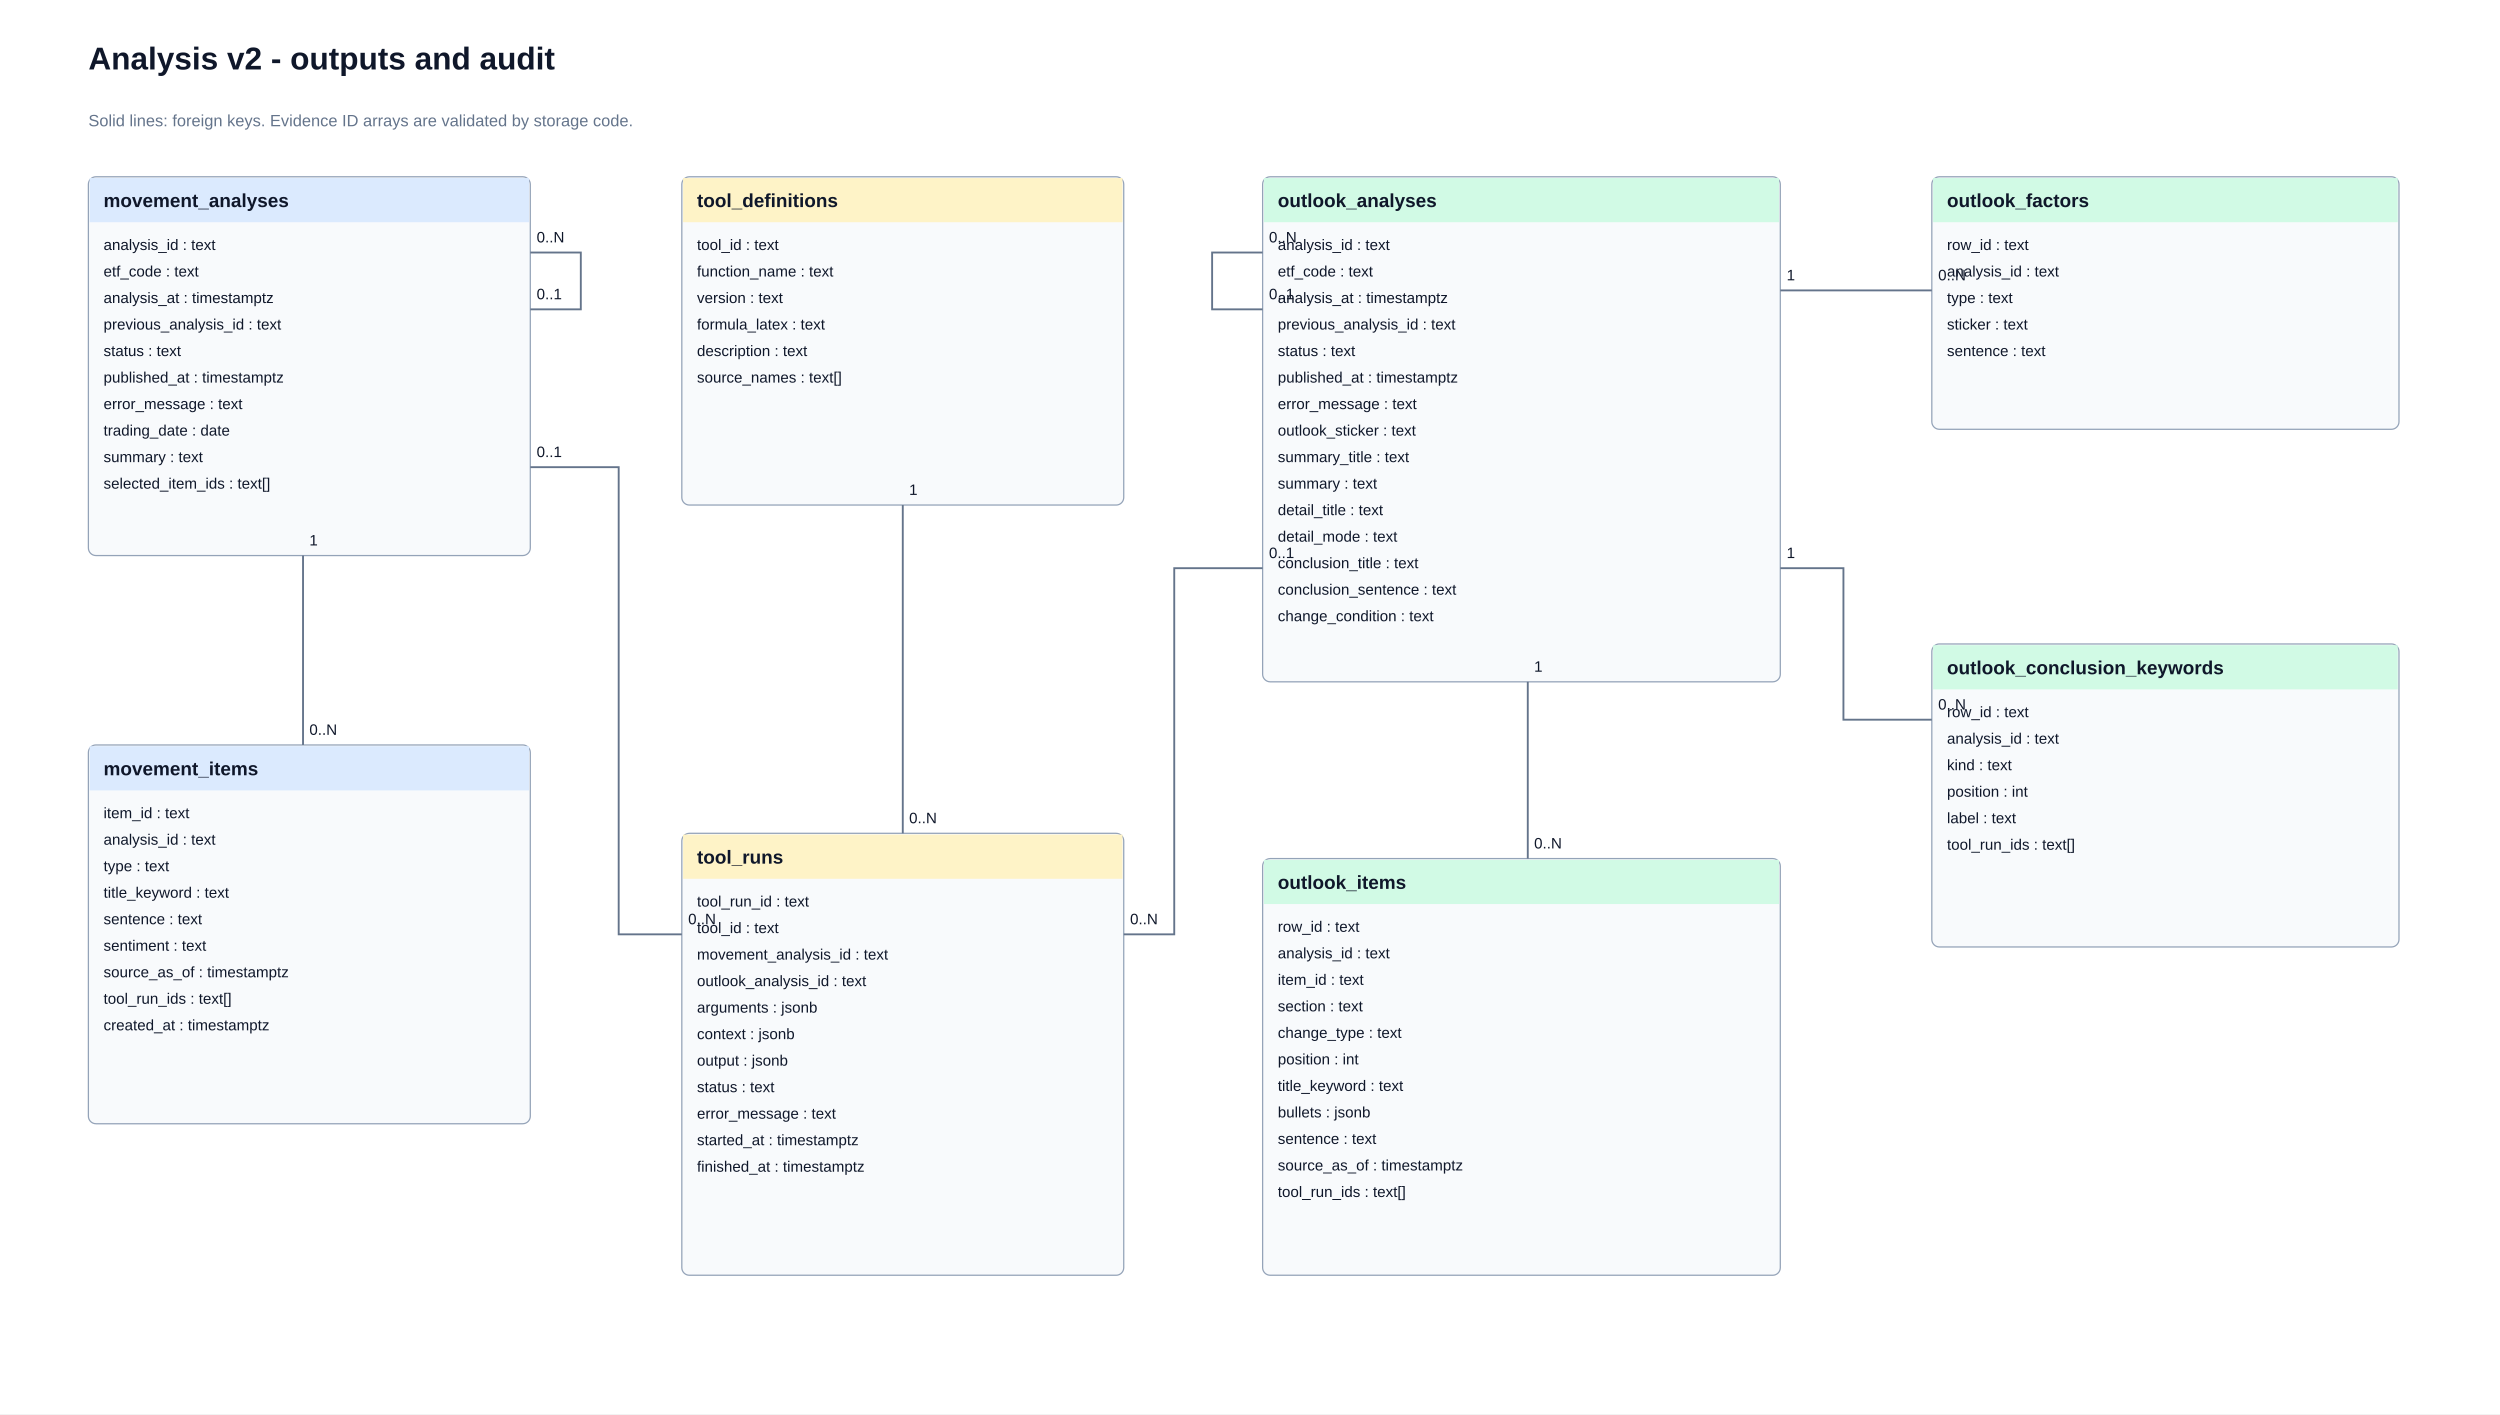
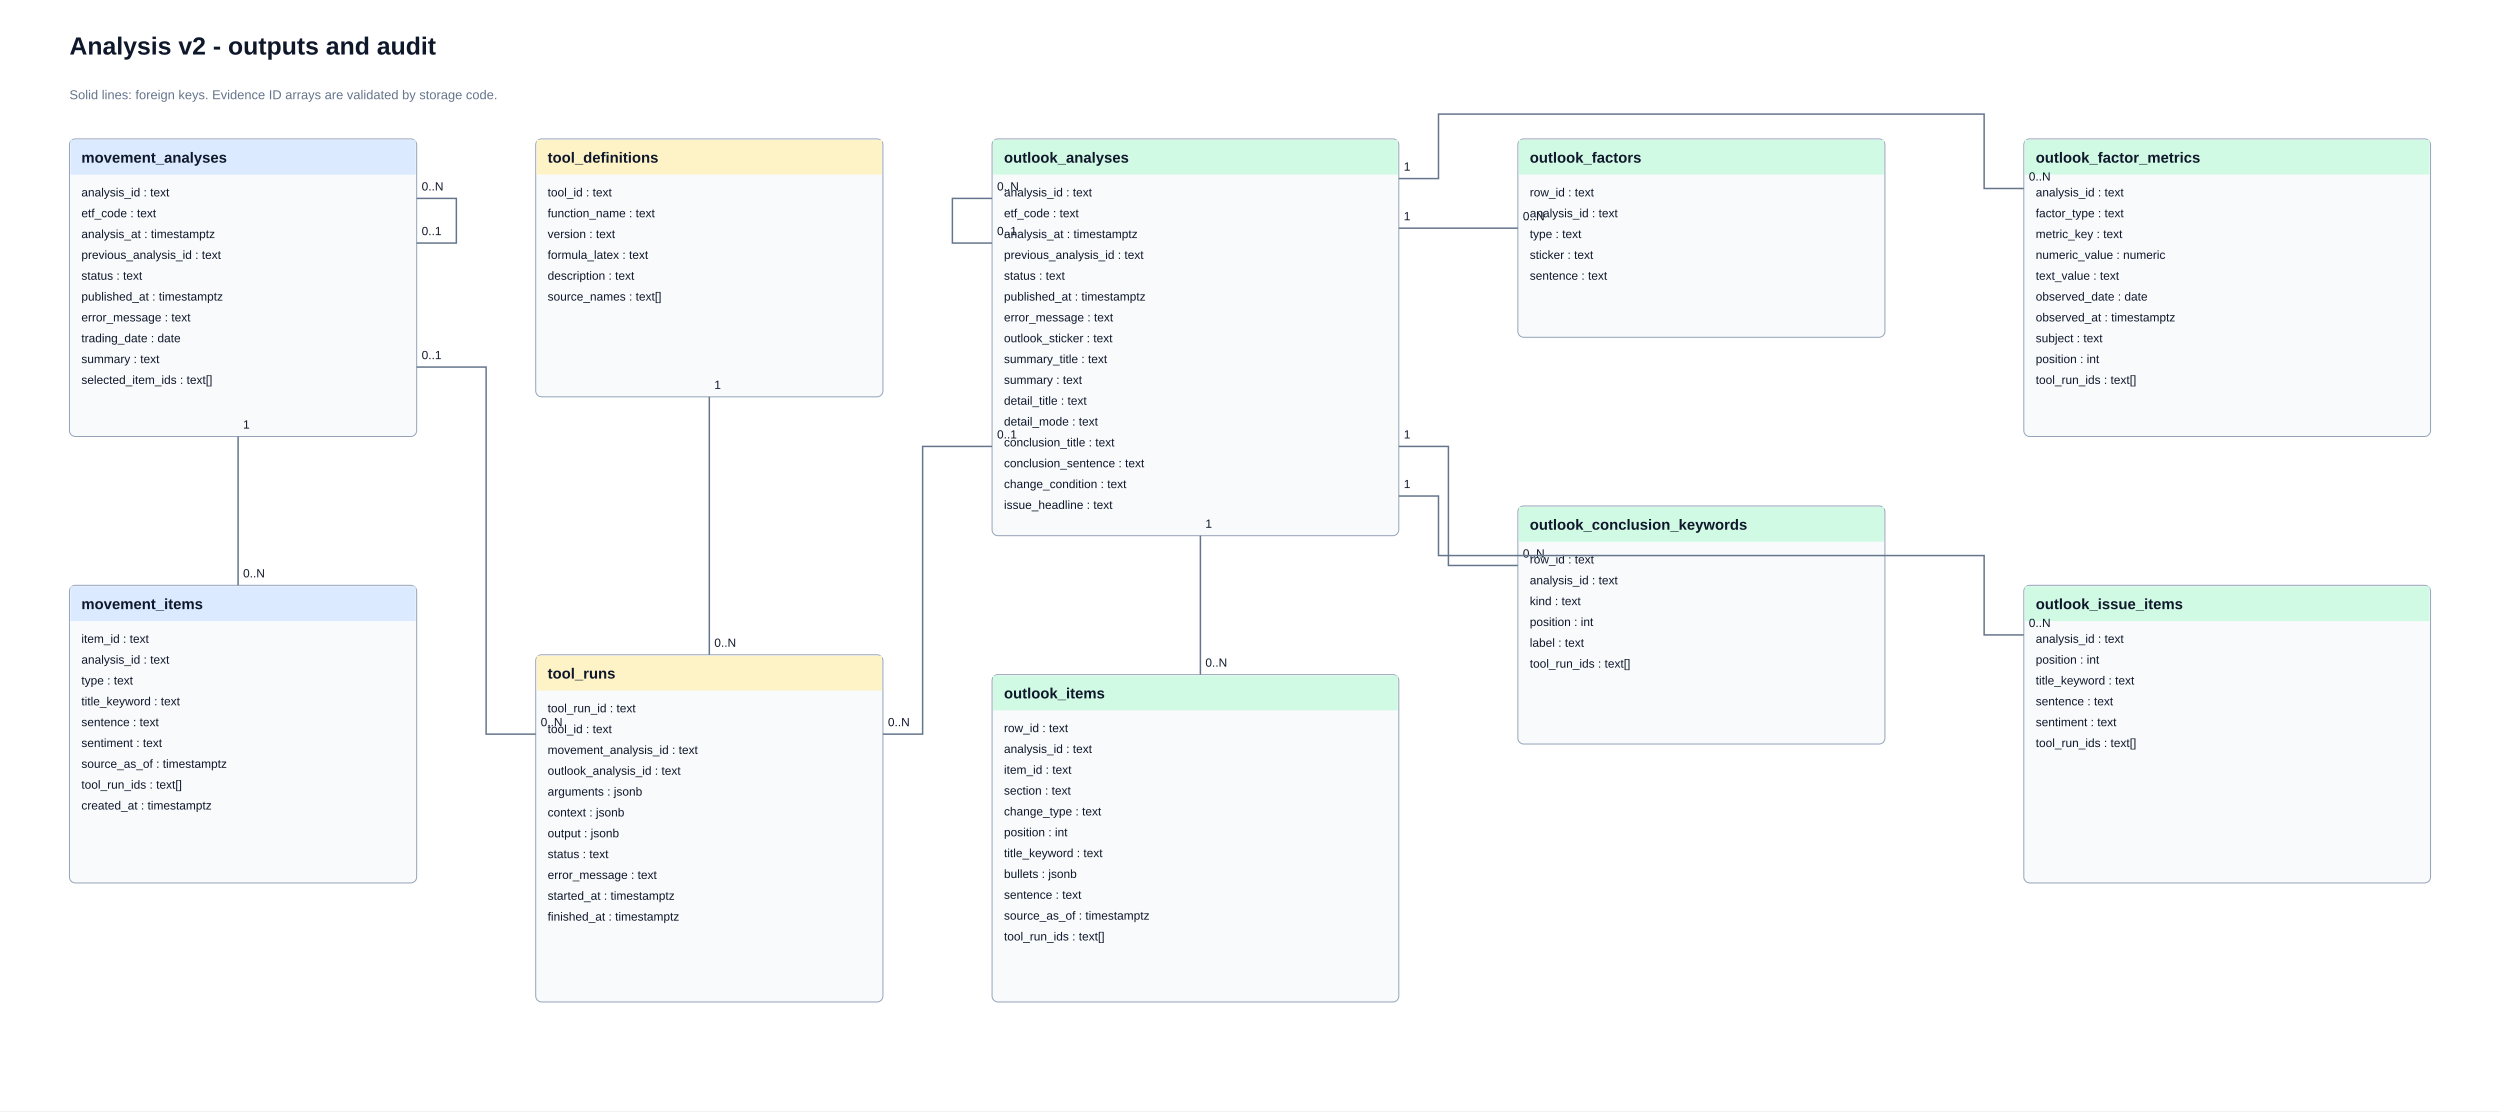
- <svg xmlns="http://www.w3.org/2000/svg" viewBox="0 0 1980 1120">
+ <svg xmlns="http://www.w3.org/2000/svg" viewBox="0 0 2520 1120">
  <rect width="100%" height="100%" fill="#ffffff" />
  <style>text{font-family:Arial,sans-serif;fill:#0f172a}.title{font-size:25px;font-weight:bold}.subtitle{font-size:13px;fill:#64748b}.relation{fill:none;stroke:#64748b;stroke-width:1.5}.cardinality{font-size:12px}</style>
  <text class="title" x="70" y="55">Analysis v2 - outputs and audit</text>
  <text class="subtitle" x="70" y="100">Solid lines: foreign keys. Evidence ID arrays are validated by storage code.</text>
  <g id="table-movement_analyses">
    <rect class="table" x="70" y="140" width="350" height="300" rx="6" fill="#f8fafc" stroke="#94a3b8" />
    <rect x="71" y="141" width="348" height="35" fill="#dbeafe" />
    <text x="82" y="164" font-size="15" font-weight="bold">movement_analyses</text>
    <text x="82" y="198" font-size="12">analysis_id : text</text>
    <text x="82" y="219" font-size="12">etf_code : text</text>
    <text x="82" y="240" font-size="12">analysis_at : timestamptz</text>
    <text x="82" y="261" font-size="12">previous_analysis_id : text</text>
    <text x="82" y="282" font-size="12">status : text</text>
    <text x="82" y="303" font-size="12">published_at : timestamptz</text>
    <text x="82" y="324" font-size="12">error_message : text</text>
    <text x="82" y="345" font-size="12">trading_date : date</text>
    <text x="82" y="366" font-size="12">summary : text</text>
    <text x="82" y="387" font-size="12">selected_item_ids : text[]</text>
  </g>
  <g id="table-movement_items">
    <rect class="table" x="70" y="590" width="350" height="300" rx="6" fill="#f8fafc" stroke="#94a3b8" />
    <rect x="71" y="591" width="348" height="35" fill="#dbeafe" />
    <text x="82" y="614" font-size="15" font-weight="bold">movement_items</text>
    <text x="82" y="648" font-size="12">item_id : text</text>
    <text x="82" y="669" font-size="12">analysis_id : text</text>
    <text x="82" y="690" font-size="12">type : text</text>
    <text x="82" y="711" font-size="12">title_keyword : text</text>
    <text x="82" y="732" font-size="12">sentence : text</text>
    <text x="82" y="753" font-size="12">sentiment : text</text>
    <text x="82" y="774" font-size="12">source_as_of : timestamptz</text>
    <text x="82" y="795" font-size="12">tool_run_ids : text[]</text>
    <text x="82" y="816" font-size="12">created_at : timestamptz</text>
  </g>
  <g id="table-outlook_analyses">
    <rect class="table" x="1000" y="140" width="410" height="400" rx="6" fill="#f8fafc" stroke="#94a3b8" />
    <rect x="1001" y="141" width="408" height="35" fill="#d1fae5" />
    <text x="1012" y="164" font-size="15" font-weight="bold">outlook_analyses</text>
    <text x="1012" y="198" font-size="12">analysis_id : text</text>
    <text x="1012" y="219" font-size="12">etf_code : text</text>
    <text x="1012" y="240" font-size="12">analysis_at : timestamptz</text>
    <text x="1012" y="261" font-size="12">previous_analysis_id : text</text>
    <text x="1012" y="282" font-size="12">status : text</text>
    <text x="1012" y="303" font-size="12">published_at : timestamptz</text>
    <text x="1012" y="324" font-size="12">error_message : text</text>
    <text x="1012" y="345" font-size="12">outlook_sticker : text</text>
    <text x="1012" y="366" font-size="12">summary_title : text</text>
    <text x="1012" y="387" font-size="12">summary : text</text>
    <text x="1012" y="408" font-size="12">detail_title : text</text>
    <text x="1012" y="429" font-size="12">detail_mode : text</text>
    <text x="1012" y="450" font-size="12">conclusion_title : text</text>
    <text x="1012" y="471" font-size="12">conclusion_sentence : text</text>
    <text x="1012" y="492" font-size="12">change_condition : text</text>
+     <text x="1012" y="513" font-size="12">issue_headline : text</text>
  </g>
  <g id="table-outlook_items">
    <rect class="table" x="1000" y="680" width="410" height="330" rx="6" fill="#f8fafc" stroke="#94a3b8" />
    <rect x="1001" y="681" width="408" height="35" fill="#d1fae5" />
    <text x="1012" y="704" font-size="15" font-weight="bold">outlook_items</text>
    <text x="1012" y="738" font-size="12">row_id : text</text>
    <text x="1012" y="759" font-size="12">analysis_id : text</text>
    <text x="1012" y="780" font-size="12">item_id : text</text>
    <text x="1012" y="801" font-size="12">section : text</text>
    <text x="1012" y="822" font-size="12">change_type : text</text>
    <text x="1012" y="843" font-size="12">position : int</text>
    <text x="1012" y="864" font-size="12">title_keyword : text</text>
    <text x="1012" y="885" font-size="12">bullets : jsonb</text>
    <text x="1012" y="906" font-size="12">sentence : text</text>
    <text x="1012" y="927" font-size="12">source_as_of : timestamptz</text>
    <text x="1012" y="948" font-size="12">tool_run_ids : text[]</text>
  </g>
  <g id="table-outlook_factors">
    <rect class="table" x="1530" y="140" width="370" height="200" rx="6" fill="#f8fafc" stroke="#94a3b8" />
    <rect x="1531" y="141" width="368" height="35" fill="#d1fae5" />
    <text x="1542" y="164" font-size="15" font-weight="bold">outlook_factors</text>
    <text x="1542" y="198" font-size="12">row_id : text</text>
    <text x="1542" y="219" font-size="12">analysis_id : text</text>
    <text x="1542" y="240" font-size="12">type : text</text>
    <text x="1542" y="261" font-size="12">sticker : text</text>
    <text x="1542" y="282" font-size="12">sentence : text</text>
  </g>
  <g id="table-outlook_conclusion_keywords">
    <rect class="table" x="1530" y="510" width="370" height="240" rx="6" fill="#f8fafc" stroke="#94a3b8" />
    <rect x="1531" y="511" width="368" height="35" fill="#d1fae5" />
    <text x="1542" y="534" font-size="15" font-weight="bold">outlook_conclusion_keywords</text>
    <text x="1542" y="568" font-size="12">row_id : text</text>
    <text x="1542" y="589" font-size="12">analysis_id : text</text>
    <text x="1542" y="610" font-size="12">kind : text</text>
    <text x="1542" y="631" font-size="12">position : int</text>
    <text x="1542" y="652" font-size="12">label : text</text>
    <text x="1542" y="673" font-size="12">tool_run_ids : text[]</text>
  </g>
  <g id="table-tool_definitions">
    <rect class="table" x="540" y="140" width="350" height="260" rx="6" fill="#f8fafc" stroke="#94a3b8" />
    <rect x="541" y="141" width="348" height="35" fill="#fef3c7" />
    <text x="552" y="164" font-size="15" font-weight="bold">tool_definitions</text>
    <text x="552" y="198" font-size="12">tool_id : text</text>
    <text x="552" y="219" font-size="12">function_name : text</text>
    <text x="552" y="240" font-size="12">version : text</text>
    <text x="552" y="261" font-size="12">formula_latex : text</text>
    <text x="552" y="282" font-size="12">description : text</text>
    <text x="552" y="303" font-size="12">source_names : text[]</text>
  </g>
  <g id="table-tool_runs">
    <rect class="table" x="540" y="660" width="350" height="350" rx="6" fill="#f8fafc" stroke="#94a3b8" />
    <rect x="541" y="661" width="348" height="35" fill="#fef3c7" />
    <text x="552" y="684" font-size="15" font-weight="bold">tool_runs</text>
    <text x="552" y="718" font-size="12">tool_run_id : text</text>
    <text x="552" y="739" font-size="12">tool_id : text</text>
    <text x="552" y="760" font-size="12">movement_analysis_id : text</text>
    <text x="552" y="781" font-size="12">outlook_analysis_id : text</text>
    <text x="552" y="802" font-size="12">arguments : jsonb</text>
    <text x="552" y="823" font-size="12">context : jsonb</text>
    <text x="552" y="844" font-size="12">output : jsonb</text>
    <text x="552" y="865" font-size="12">status : text</text>
    <text x="552" y="886" font-size="12">error_message : text</text>
    <text x="552" y="907" font-size="12">started_at : timestamptz</text>
    <text x="552" y="928" font-size="12">finished_at : timestamptz</text>
  </g>
  <path class="relation" d="M 240 590 L 240 440" />
  <text class="cardinality" x="245" y="582">0..N</text>
  <text class="cardinality" x="245" y="432">1</text>
  <path class="relation" d="M 420 200 L 460 200 L 460 245 L 420 245" />
  <text class="cardinality" x="425" y="192">0..N</text>
  <text class="cardinality" x="425" y="237">0..1</text>
  <path class="relation" d="M 1210 680 L 1210 540" />
  <text class="cardinality" x="1215" y="672">0..N</text>
  <text class="cardinality" x="1215" y="532">1</text>
  <path class="relation" d="M 1530 230 L 1410 230" />
  <text class="cardinality" x="1535" y="222">0..N</text>
  <text class="cardinality" x="1415" y="222">1</text>
  <path class="relation" d="M 1530 570 L 1460 570 L 1460 450 L 1410 450" />
  <text class="cardinality" x="1535" y="562">0..N</text>
  <text class="cardinality" x="1415" y="442">1</text>
  <path class="relation" d="M 1000 200 L 960 200 L 960 245 L 1000 245" />
  <text class="cardinality" x="1005" y="192">0..N</text>
  <text class="cardinality" x="1005" y="237">0..1</text>
  <path class="relation" d="M 715 660 L 715 400" />
  <text class="cardinality" x="720" y="652">0..N</text>
  <text class="cardinality" x="720" y="392">1</text>
  <path class="relation" d="M 540 740 L 490 740 L 490 370 L 420 370" />
  <text class="cardinality" x="545" y="732">0..N</text>
  <text class="cardinality" x="425" y="362">0..1</text>
  <path class="relation" d="M 890 740 L 930 740 L 930 450 L 1000 450" />
  <text class="cardinality" x="895" y="732">0..N</text>
  <text class="cardinality" x="1005" y="442">0..1</text>
+   <g id="table-outlook_factor_metrics">
+     <rect class="table" x="2040" y="140" width="410" height="300" rx="6" fill="#f8fafc" stroke="#94a3b8" />
+     <rect x="2041" y="141" width="408" height="35" fill="#d1fae5" />
+     <text x="2052" y="164" font-size="15" font-weight="bold">outlook_factor_metrics</text>
+     <text x="2052" y="198" font-size="12">analysis_id : text</text>
+     <text x="2052" y="219" font-size="12">factor_type : text</text>
+     <text x="2052" y="240" font-size="12">metric_key : text</text>
+     <text x="2052" y="261" font-size="12">numeric_value : numeric</text>
+     <text x="2052" y="282" font-size="12">text_value : text</text>
+     <text x="2052" y="303" font-size="12">observed_date : date</text>
+     <text x="2052" y="324" font-size="12">observed_at : timestamptz</text>
+     <text x="2052" y="345" font-size="12">subject : text</text>
+     <text x="2052" y="366" font-size="12">position : int</text>
+     <text x="2052" y="387" font-size="12">tool_run_ids : text[]</text>
+   </g>
+   <path class="relation" d="M 2040 190 L 2000 190 L 2000 115 L 1450 115 L 1450 180 L 1410 180" />
+   <text class="cardinality" x="2045" y="182">0..N</text>
+   <text class="cardinality" x="1415" y="172">1</text>
+   <g id="table-outlook_issue_items">
+     <rect class="table" x="2040" y="590" width="410" height="300" rx="6" fill="#f8fafc" stroke="#94a3b8" />
+     <rect x="2041" y="591" width="408" height="35" fill="#d1fae5" />
+     <text x="2052" y="614" font-size="15" font-weight="bold">outlook_issue_items</text>
+     <text x="2052" y="648" font-size="12">analysis_id : text</text>
+     <text x="2052" y="669" font-size="12">position : int</text>
+     <text x="2052" y="690" font-size="12">title_keyword : text</text>
+     <text x="2052" y="711" font-size="12">sentence : text</text>
+     <text x="2052" y="732" font-size="12">sentiment : text</text>
+     <text x="2052" y="753" font-size="12">tool_run_ids : text[]</text>
+   </g>
+   <path class="relation" d="M 2040 640 L 2000 640 L 2000 560 L 1450 560 L 1450 500 L 1410 500" />
+   <text class="cardinality" x="2045" y="632">0..N</text>
+   <text class="cardinality" x="1415" y="492">1</text>
</svg>
